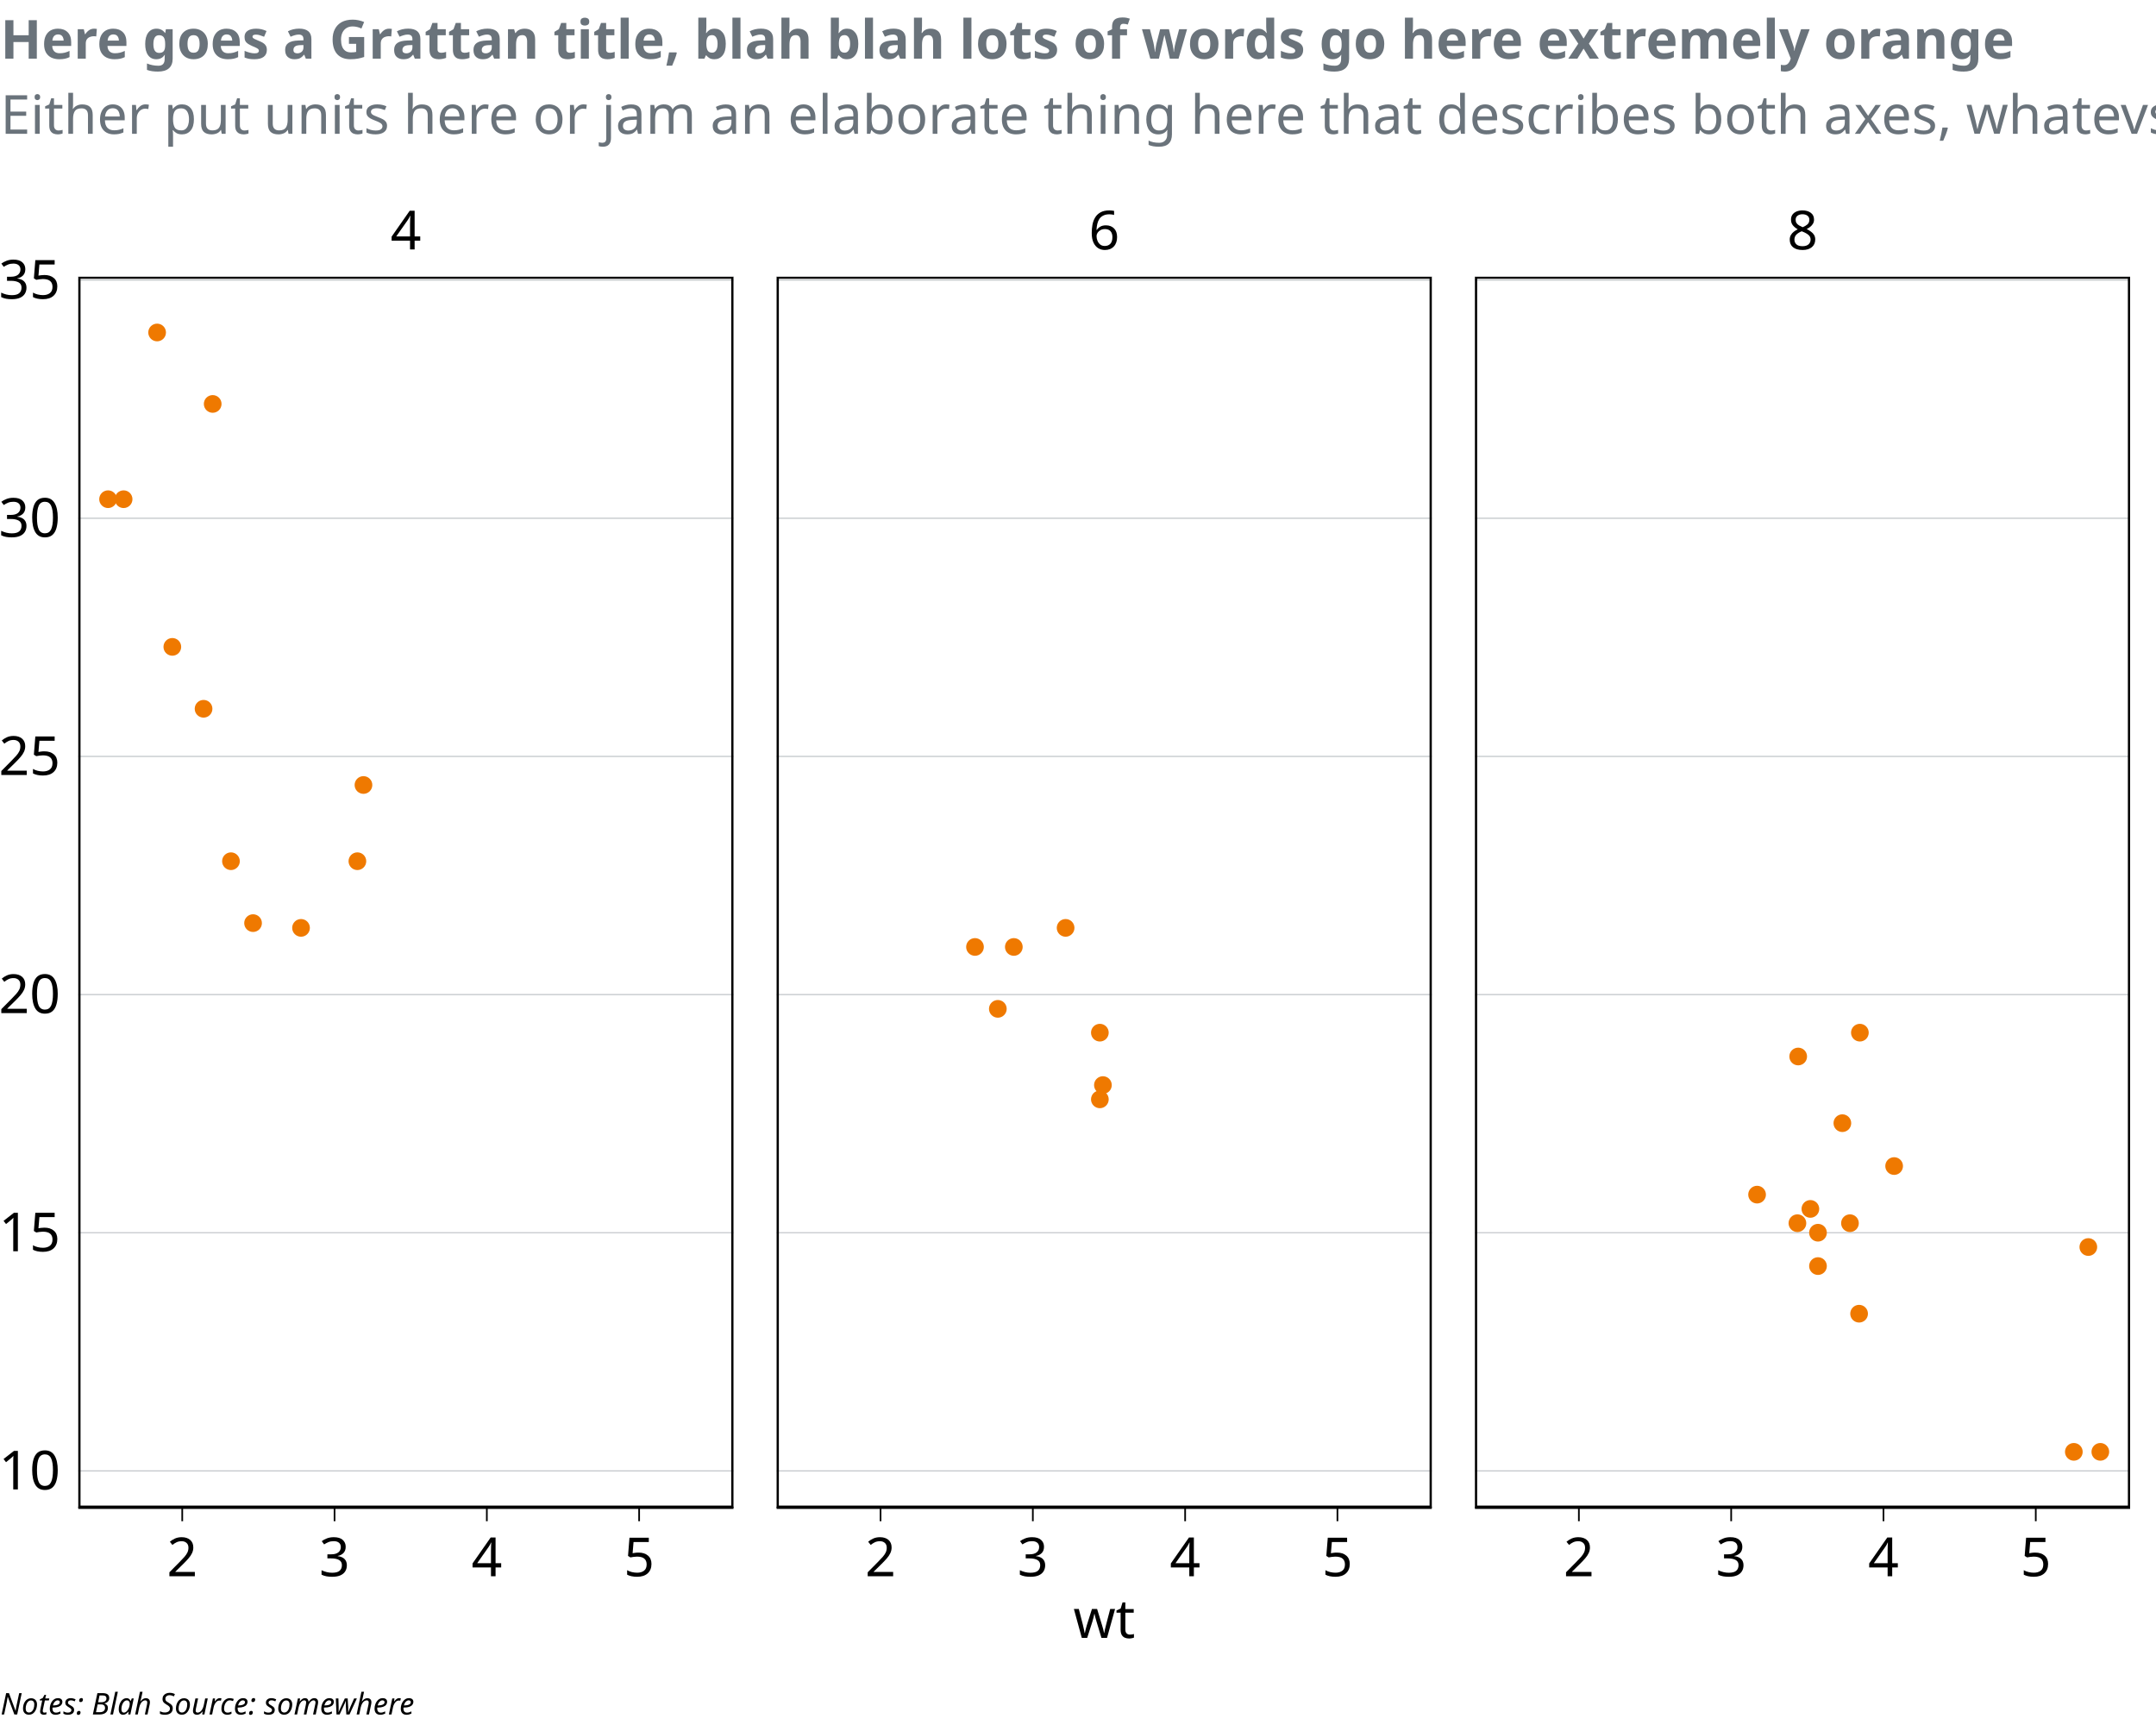
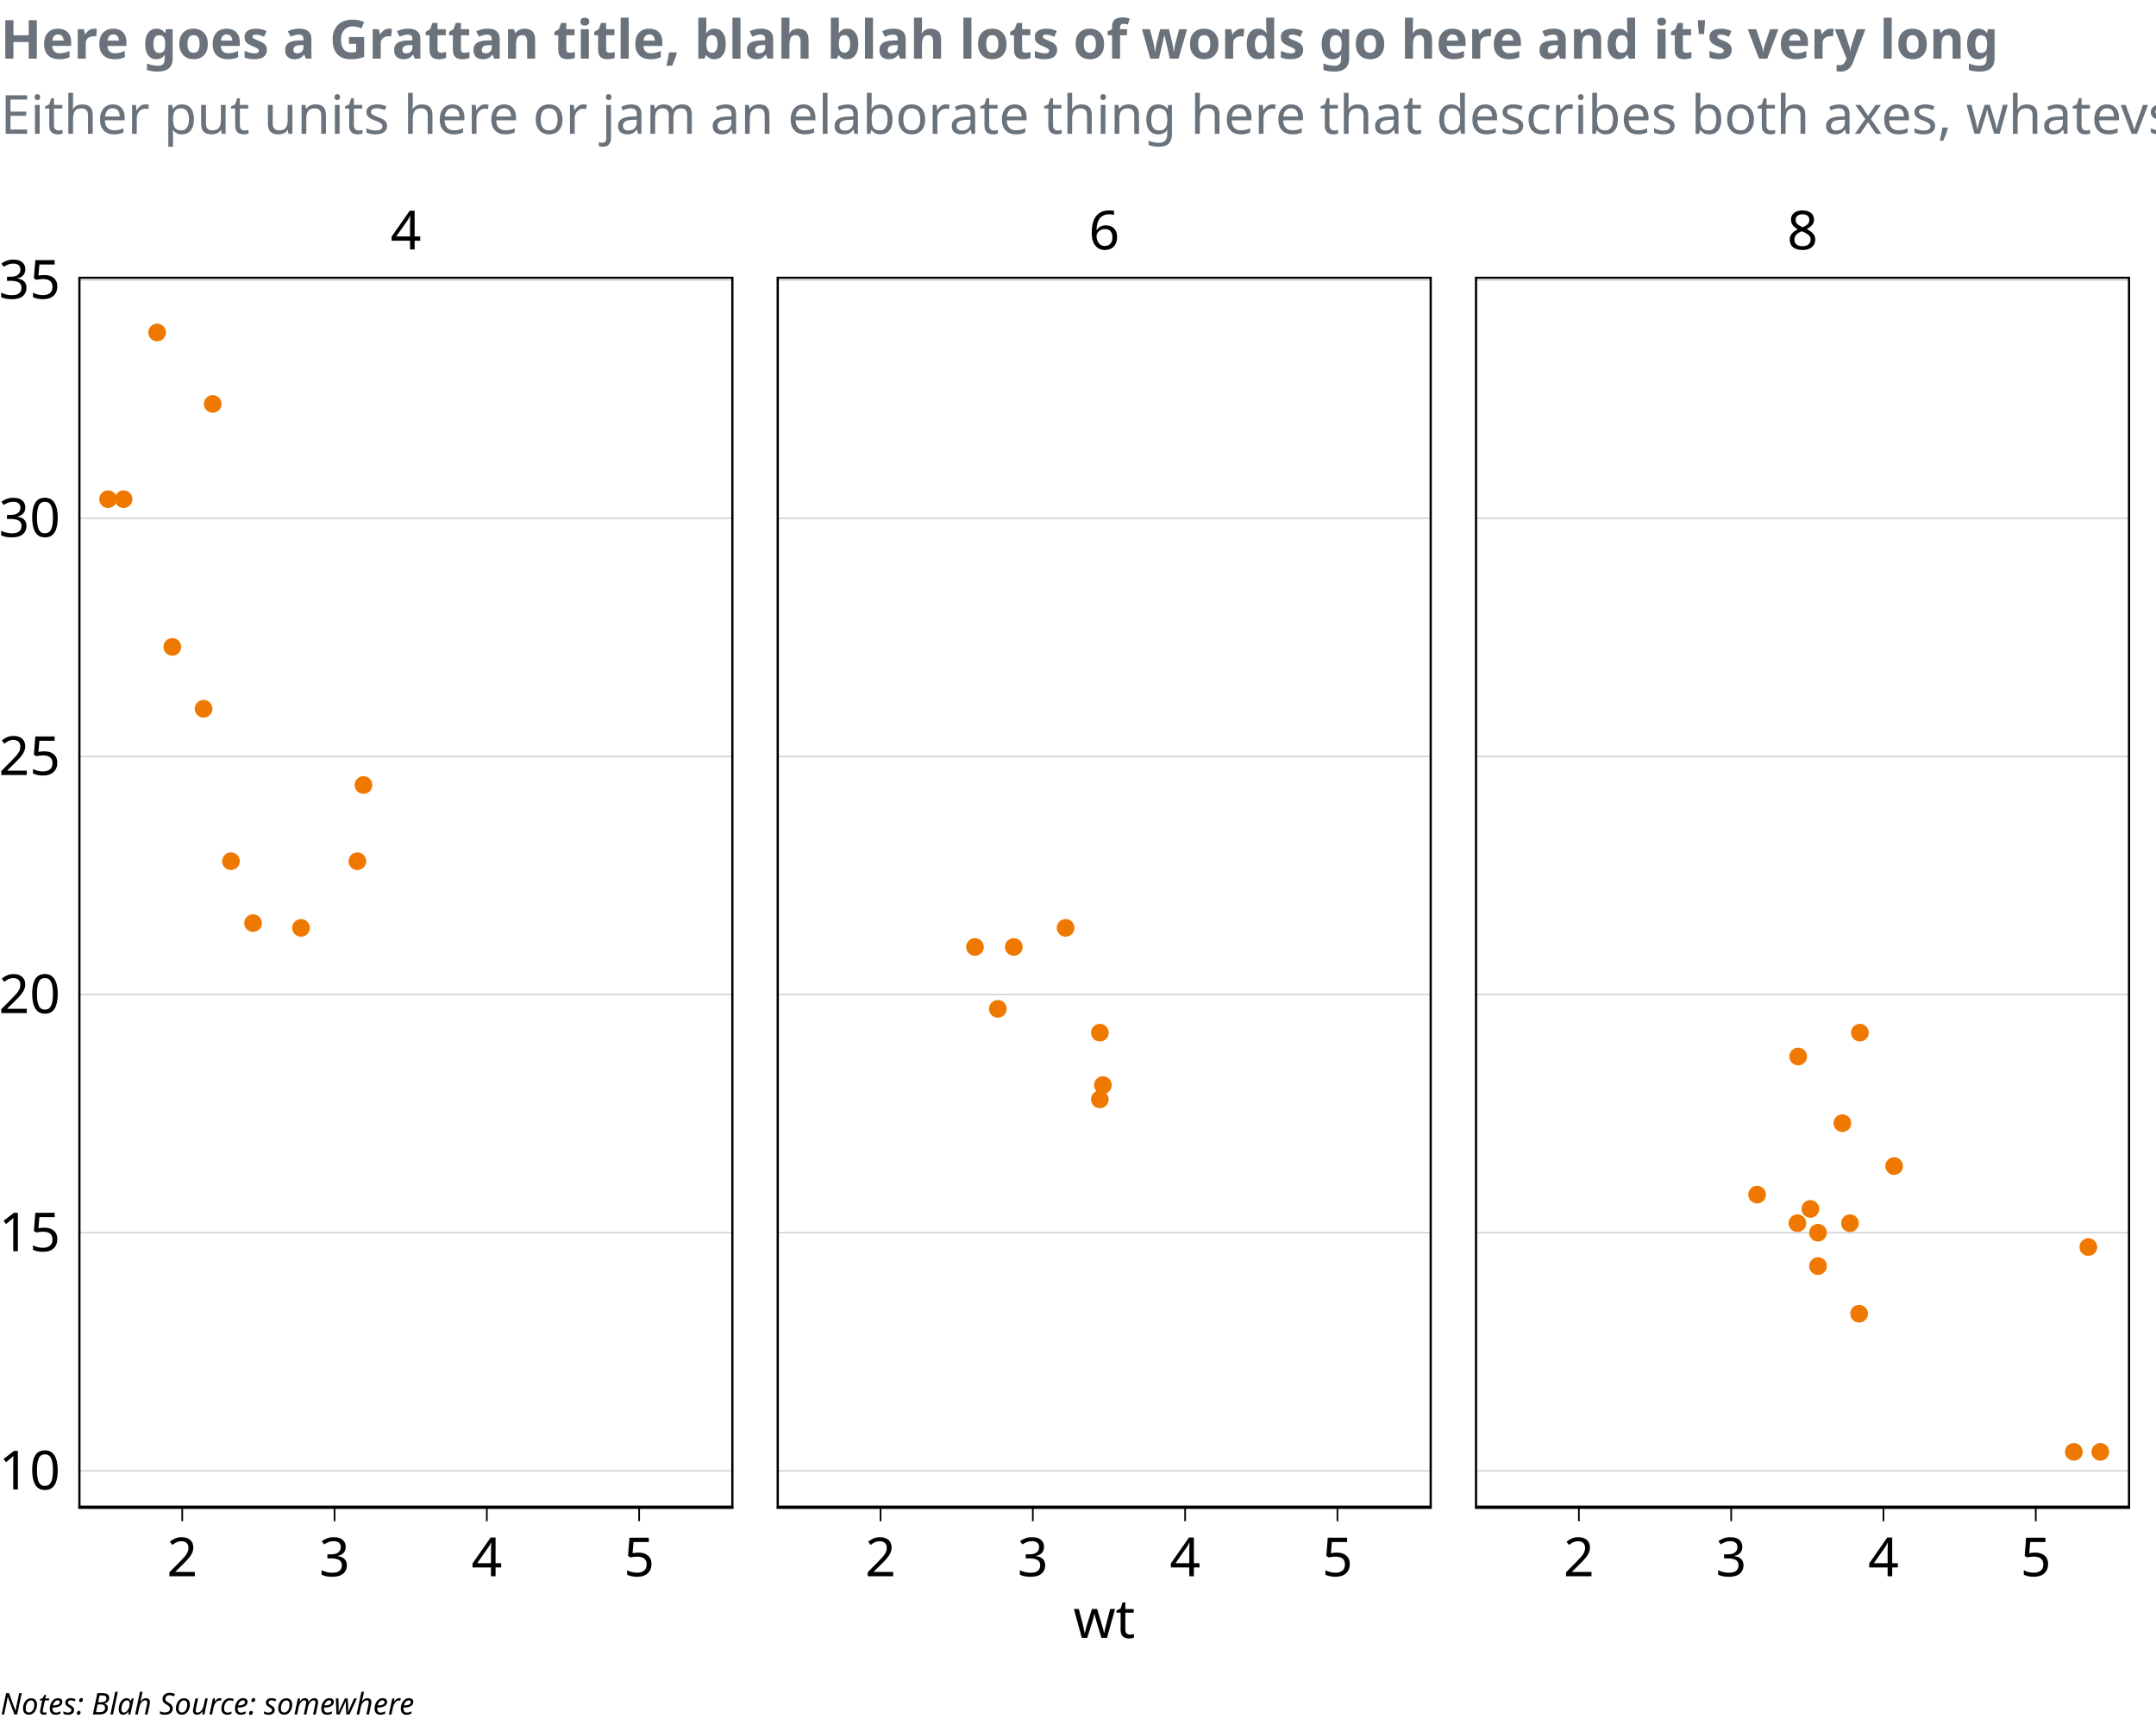
<svg xmlns="http://www.w3.org/2000/svg" class="svglite" data-engine-version="2.0" width="720.00pt" height="576.00pt" viewBox="0 0 720.00 576.00">
  <defs>
    <style type="text/css">
    .svglite line, .svglite polyline, .svglite polygon, .svglite path, .svglite rect, .svglite circle {
      fill: none;
      stroke: #000000;
      stroke-linecap: round;
      stroke-linejoin: round;
      stroke-miterlimit: 10.00;
    }
  </style>
  </defs>
  <rect width="100%" height="100%" style="stroke: none; fill: #FFFFFF;" />
  <defs>
    <clipPath id="cpMC4wMHw3MjAuMDB8MC4wMHw1NzYuMDA=">
      <rect x="0.00" y="0.00" width="720.00" height="576.00" />
    </clipPath>
  </defs>
  <g clip-path="url(#cpMC4wMHw3MjAuMDB8MC4wMHw1NzYuMDA=)">
    <rect x="-0" y="0.00" width="720.00" height="576.00" style="stroke-width: 0.75; stroke: none; fill: #FFFFFF;" />
  </g>
  <defs>
    <clipPath id="cpMjYuMTR8MjQ0Ljk1fDkyLjM0fDUwMy40Nw==">
      <rect x="26.14" y="92.34" width="218.81" height="411.14" />
    </clipPath>
  </defs>
  <g clip-path="url(#cpMjYuMTR8MjQ0Ljk1fDkyLjM0fDUwMy40Nw==)">
    <rect x="26.14" y="92.34" width="218.81" height="411.14" style="stroke-width: 0.75; stroke: none; fill: #FFFFFF;" />
    <polyline points="26.14,491.15 244.95,491.15 " style="stroke-width: 0.38; stroke: #C3C7CB; stroke-linecap: butt;" />
    <polyline points="26.14,411.62 244.95,411.62 " style="stroke-width: 0.38; stroke: #C3C7CB; stroke-linecap: butt;" />
    <polyline points="26.14,332.10 244.95,332.10 " style="stroke-width: 0.38; stroke: #C3C7CB; stroke-linecap: butt;" />
    <polyline points="26.14,252.58 244.95,252.58 " style="stroke-width: 0.38; stroke: #C3C7CB; stroke-linecap: butt;" />
    <polyline points="26.14,173.05 244.95,173.05 " style="stroke-width: 0.38; stroke: #C3C7CB; stroke-linecap: butt;" />
    <polyline points="26.14,93.53 244.95,93.53 " style="stroke-width: 0.38; stroke: #C3C7CB; stroke-linecap: butt;" />
    <circle cx="77.13" cy="287.57" r="2.60" style="stroke-width: 0.71; stroke: #EF7900; fill: #EF7900;" />
    <circle cx="121.38" cy="262.12" r="2.60" style="stroke-width: 0.71; stroke: #EF7900; fill: #EF7900;" />
    <circle cx="119.35" cy="287.57" r="2.60" style="stroke-width: 0.71; stroke: #EF7900; fill: #EF7900;" />
    <circle cx="71.03" cy="134.88" r="2.60" style="stroke-width: 0.71; stroke: #EF7900; fill: #EF7900;" />
    <circle cx="41.28" cy="166.69" r="2.60" style="stroke-width: 0.71; stroke: #EF7900; fill: #EF7900;" />
    <circle cx="52.47" cy="111.02" r="2.60" style="stroke-width: 0.71; stroke: #EF7900; fill: #EF7900;" />
    <circle cx="84.51" cy="308.24" r="2.60" style="stroke-width: 0.71; stroke: #EF7900; fill: #EF7900;" />
    <circle cx="57.55" cy="216.00" r="2.60" style="stroke-width: 0.71; stroke: #EF7900; fill: #EF7900;" />
    <circle cx="67.98" cy="236.67" r="2.60" style="stroke-width: 0.71; stroke: #EF7900; fill: #EF7900;" />
    <circle cx="36.09" cy="166.69" r="2.60" style="stroke-width: 0.71; stroke: #EF7900; fill: #EF7900;" />
    <circle cx="100.53" cy="309.83" r="2.60" style="stroke-width: 0.71; stroke: #EF7900; fill: #EF7900;" />
    <rect x="26.14" y="92.34" width="218.81" height="411.14" style="stroke-width: 1.50;" />
  </g>
  <g clip-path="url(#cpMC4wMHw3MjAuMDB8MC4wMHw1NzYuMDA=)">
</g>
  <defs>
    <clipPath id="cpMjU5LjM1fDQ3OC4xNXw5Mi4zNHw1MDMuNDc=">
      <rect x="259.35" y="92.34" width="218.81" height="411.14" />
    </clipPath>
  </defs>
  <g clip-path="url(#cpMjU5LjM1fDQ3OC4xNXw5Mi4zNHw1MDMuNDc=)">
    <rect x="259.35" y="92.34" width="218.81" height="411.14" style="stroke-width: 0.75; stroke: none; fill: #FFFFFF;" />
    <polyline points="259.35,491.15 478.15,491.15 " style="stroke-width: 0.38; stroke: #C3C7CB; stroke-linecap: butt;" />
    <polyline points="259.35,411.62 478.15,411.62 " style="stroke-width: 0.38; stroke: #C3C7CB; stroke-linecap: butt;" />
    <polyline points="259.35,332.10 478.15,332.10 " style="stroke-width: 0.38; stroke: #C3C7CB; stroke-linecap: butt;" />
    <polyline points="259.35,252.58 478.15,252.58 " style="stroke-width: 0.38; stroke: #C3C7CB; stroke-linecap: butt;" />
    <polyline points="259.35,173.05 478.15,173.05 " style="stroke-width: 0.38; stroke: #C3C7CB; stroke-linecap: butt;" />
    <polyline points="259.35,93.53 478.15,93.53 " style="stroke-width: 0.38; stroke: #C3C7CB; stroke-linecap: butt;" />
    <circle cx="325.60" cy="316.20" r="2.60" style="stroke-width: 0.71; stroke: #EF7900; fill: #EF7900;" />
    <circle cx="338.57" cy="316.20" r="2.60" style="stroke-width: 0.71; stroke: #EF7900; fill: #EF7900;" />
    <circle cx="355.86" cy="309.83" r="2.60" style="stroke-width: 0.71; stroke: #EF7900; fill: #EF7900;" />
    <circle cx="368.32" cy="362.32" r="2.60" style="stroke-width: 0.71; stroke: #EF7900; fill: #EF7900;" />
    <circle cx="367.30" cy="344.82" r="2.60" style="stroke-width: 0.71; stroke: #EF7900; fill: #EF7900;" />
    <circle cx="367.30" cy="367.09" r="2.60" style="stroke-width: 0.71; stroke: #EF7900; fill: #EF7900;" />
    <circle cx="333.23" cy="336.87" r="2.60" style="stroke-width: 0.71; stroke: #EF7900; fill: #EF7900;" />
    <rect x="259.35" y="92.34" width="218.81" height="411.14" style="stroke-width: 1.50;" />
  </g>
  <g clip-path="url(#cpMC4wMHw3MjAuMDB8MC4wMHw1NzYuMDA=)">
</g>
  <defs>
    <clipPath id="cpNDkyLjU1fDcxMS4zNnw5Mi4zNHw1MDMuNDc=">
      <rect x="492.55" y="92.34" width="218.81" height="411.14" />
    </clipPath>
  </defs>
  <g clip-path="url(#cpNDkyLjU1fDcxMS4zNnw5Mi4zNHw1MDMuNDc=)">
    <rect x="492.55" y="92.34" width="218.81" height="411.14" style="stroke-width: 0.75; stroke: none; fill: #FFFFFF;" />
    <polyline points="492.55,491.15 711.36,491.15 " style="stroke-width: 0.38; stroke: #C3C7CB; stroke-linecap: butt;" />
    <polyline points="492.55,411.62 711.36,411.62 " style="stroke-width: 0.38; stroke: #C3C7CB; stroke-linecap: butt;" />
    <polyline points="492.55,332.10 711.36,332.10 " style="stroke-width: 0.38; stroke: #C3C7CB; stroke-linecap: butt;" />
    <polyline points="492.55,252.58 711.36,252.58 " style="stroke-width: 0.38; stroke: #C3C7CB; stroke-linecap: butt;" />
    <polyline points="492.55,173.05 711.36,173.05 " style="stroke-width: 0.38; stroke: #C3C7CB; stroke-linecap: butt;" />
    <polyline points="492.55,93.53 711.36,93.53 " style="stroke-width: 0.38; stroke: #C3C7CB; stroke-linecap: butt;" />
    <circle cx="600.51" cy="352.78" r="2.60" style="stroke-width: 0.71; stroke: #EF7900; fill: #EF7900;" />
    <circle cx="607.12" cy="422.76" r="2.60" style="stroke-width: 0.71; stroke: #EF7900; fill: #EF7900;" />
    <circle cx="632.55" cy="389.36" r="2.60" style="stroke-width: 0.71; stroke: #EF7900; fill: #EF7900;" />
    <circle cx="615.26" cy="375.04" r="2.60" style="stroke-width: 0.71; stroke: #EF7900; fill: #EF7900;" />
    <circle cx="617.80" cy="408.44" r="2.60" style="stroke-width: 0.71; stroke: #EF7900; fill: #EF7900;" />
    <circle cx="692.56" cy="484.79" r="2.60" style="stroke-width: 0.71; stroke: #EF7900; fill: #EF7900;" />
    <circle cx="701.41" cy="484.79" r="2.60" style="stroke-width: 0.71; stroke: #EF7900; fill: #EF7900;" />
    <circle cx="697.40" cy="416.40" r="2.60" style="stroke-width: 0.71; stroke: #EF7900; fill: #EF7900;" />
    <circle cx="604.58" cy="403.67" r="2.60" style="stroke-width: 0.71; stroke: #EF7900; fill: #EF7900;" />
    <circle cx="600.25" cy="408.44" r="2.60" style="stroke-width: 0.71; stroke: #EF7900; fill: #EF7900;" />
    <circle cx="620.85" cy="438.66" r="2.60" style="stroke-width: 0.71; stroke: #EF7900; fill: #EF7900;" />
    <circle cx="621.11" cy="344.82" r="2.60" style="stroke-width: 0.71; stroke: #EF7900; fill: #EF7900;" />
    <circle cx="586.78" cy="398.90" r="2.60" style="stroke-width: 0.71; stroke: #EF7900; fill: #EF7900;" />
    <circle cx="607.12" cy="411.62" r="2.60" style="stroke-width: 0.71; stroke: #EF7900; fill: #EF7900;" />
    <rect x="492.55" y="92.34" width="218.81" height="411.14" style="stroke-width: 1.50;" />
  </g>
  <g clip-path="url(#cpMC4wMHw3MjAuMDB8MC4wMHw1NzYuMDA=)">
</g>
  <defs>
    <clipPath id="cpMjYuMTR8MjQ0Ljk1fDYxLjg2fDkyLjM0">
      <rect x="26.14" y="61.86" width="218.81" height="30.47" />
    </clipPath>
  </defs>
  <g clip-path="url(#cpMjYuMTR8MjQ0Ljk1fDYxLjg2fDkyLjM0)">
    <rect x="26.14" y="61.86" width="218.81" height="30.47" style="stroke-width: 0.75; stroke: none; fill: #FFFFFF;" />
    <text x="135.55" y="83.29" text-anchor="middle" style="font-size: 18.00px; font-family: sans;" textLength="10.01px" lengthAdjust="spacingAndGlyphs">4</text>
  </g>
  <g clip-path="url(#cpMC4wMHw3MjAuMDB8MC4wMHw1NzYuMDA=)">
</g>
  <defs>
    <clipPath id="cpMjU5LjM1fDQ3OC4xNXw2MS44Nnw5Mi4zNA==">
      <rect x="259.35" y="61.86" width="218.81" height="30.47" />
    </clipPath>
  </defs>
  <g clip-path="url(#cpMjU5LjM1fDQ3OC4xNXw2MS44Nnw5Mi4zNA==)">
    <rect x="259.35" y="61.86" width="218.81" height="30.47" style="stroke-width: 0.75; stroke: none; fill: #FFFFFF;" />
    <text x="368.75" y="83.29" text-anchor="middle" style="font-size: 18.00px; font-family: sans;" textLength="10.01px" lengthAdjust="spacingAndGlyphs">6</text>
  </g>
  <g clip-path="url(#cpMC4wMHw3MjAuMDB8MC4wMHw1NzYuMDA=)">
</g>
  <defs>
    <clipPath id="cpNDkyLjU1fDcxMS4zNnw2MS44Nnw5Mi4zNA==">
      <rect x="492.55" y="61.86" width="218.81" height="30.47" />
    </clipPath>
  </defs>
  <g clip-path="url(#cpNDkyLjU1fDcxMS4zNnw2MS44Nnw5Mi4zNA==)">
    <rect x="492.55" y="61.86" width="218.81" height="30.47" style="stroke-width: 0.75; stroke: none; fill: #FFFFFF;" />
    <text x="601.96" y="83.29" text-anchor="middle" style="font-size: 18.00px; font-family: sans;" textLength="10.01px" lengthAdjust="spacingAndGlyphs">8</text>
  </g>
  <g clip-path="url(#cpMC4wMHw3MjAuMDB8MC4wMHw1NzYuMDA=)">
    <polyline points="26.14,503.47 244.95,503.47 " style="stroke-width: 0.75; stroke-linecap: butt;" />
    <polyline points="60.86,507.96 60.86,503.47 " style="stroke-width: 0.56; stroke-linecap: butt;" />
    <polyline points="111.72,507.96 111.72,503.47 " style="stroke-width: 0.56; stroke-linecap: butt;" />
    <polyline points="162.58,507.96 162.58,503.47 " style="stroke-width: 0.56; stroke-linecap: butt;" />
    <polyline points="213.44,507.96 213.44,503.47 " style="stroke-width: 0.56; stroke-linecap: butt;" />
    <text x="60.86" y="526.32" text-anchor="middle" style="font-size: 18.00px; font-family: sans;" textLength="10.01px" lengthAdjust="spacingAndGlyphs">2</text>
    <text x="111.72" y="526.32" text-anchor="middle" style="font-size: 18.00px; font-family: sans;" textLength="10.01px" lengthAdjust="spacingAndGlyphs">3</text>
    <text x="162.58" y="526.32" text-anchor="middle" style="font-size: 18.00px; font-family: sans;" textLength="10.01px" lengthAdjust="spacingAndGlyphs">4</text>
    <text x="213.44" y="526.32" text-anchor="middle" style="font-size: 18.00px; font-family: sans;" textLength="10.01px" lengthAdjust="spacingAndGlyphs">5</text>
    <polyline points="259.35,503.47 478.15,503.47 " style="stroke-width: 0.75; stroke-linecap: butt;" />
    <polyline points="294.06,507.96 294.06,503.47 " style="stroke-width: 0.56; stroke-linecap: butt;" />
    <polyline points="344.92,507.96 344.92,503.47 " style="stroke-width: 0.56; stroke-linecap: butt;" />
    <polyline points="395.78,507.96 395.78,503.47 " style="stroke-width: 0.56; stroke-linecap: butt;" />
    <polyline points="446.64,507.96 446.64,503.47 " style="stroke-width: 0.56; stroke-linecap: butt;" />
    <text x="294.06" y="526.32" text-anchor="middle" style="font-size: 18.00px; font-family: sans;" textLength="10.01px" lengthAdjust="spacingAndGlyphs">2</text>
    <text x="344.92" y="526.32" text-anchor="middle" style="font-size: 18.00px; font-family: sans;" textLength="10.01px" lengthAdjust="spacingAndGlyphs">3</text>
    <text x="395.78" y="526.32" text-anchor="middle" style="font-size: 18.00px; font-family: sans;" textLength="10.01px" lengthAdjust="spacingAndGlyphs">4</text>
    <text x="446.64" y="526.32" text-anchor="middle" style="font-size: 18.00px; font-family: sans;" textLength="10.01px" lengthAdjust="spacingAndGlyphs">5</text>
    <polyline points="492.55,503.47 711.36,503.47 " style="stroke-width: 0.75; stroke-linecap: butt;" />
    <polyline points="527.27,507.96 527.27,503.47 " style="stroke-width: 0.56; stroke-linecap: butt;" />
    <polyline points="578.13,507.96 578.13,503.47 " style="stroke-width: 0.56; stroke-linecap: butt;" />
    <polyline points="628.99,507.96 628.99,503.47 " style="stroke-width: 0.56; stroke-linecap: butt;" />
    <polyline points="679.85,507.96 679.85,503.47 " style="stroke-width: 0.56; stroke-linecap: butt;" />
    <text x="527.27" y="526.32" text-anchor="middle" style="font-size: 18.00px; font-family: sans;" textLength="10.01px" lengthAdjust="spacingAndGlyphs">2</text>
    <text x="578.13" y="526.32" text-anchor="middle" style="font-size: 18.00px; font-family: sans;" textLength="10.01px" lengthAdjust="spacingAndGlyphs">3</text>
    <text x="628.99" y="526.32" text-anchor="middle" style="font-size: 18.00px; font-family: sans;" textLength="10.01px" lengthAdjust="spacingAndGlyphs">4</text>
    <text x="679.85" y="526.32" text-anchor="middle" style="font-size: 18.00px; font-family: sans;" textLength="10.01px" lengthAdjust="spacingAndGlyphs">5</text>
    <text x="20.17" y="497.34" text-anchor="end" style="font-size: 18.00px; font-family: sans;" textLength="20.02px" lengthAdjust="spacingAndGlyphs">10</text>
    <text x="20.17" y="417.82" text-anchor="end" style="font-size: 18.00px; font-family: sans;" textLength="20.02px" lengthAdjust="spacingAndGlyphs">15</text>
    <text x="20.17" y="338.29" text-anchor="end" style="font-size: 18.00px; font-family: sans;" textLength="20.02px" lengthAdjust="spacingAndGlyphs">20</text>
    <text x="20.17" y="258.77" text-anchor="end" style="font-size: 18.00px; font-family: sans;" textLength="20.02px" lengthAdjust="spacingAndGlyphs">25</text>
    <text x="20.17" y="179.25" text-anchor="end" style="font-size: 18.00px; font-family: sans;" textLength="20.02px" lengthAdjust="spacingAndGlyphs">30</text>
    <text x="20.17" y="99.72" text-anchor="end" style="font-size: 18.00px; font-family: sans;" textLength="20.02px" lengthAdjust="spacingAndGlyphs">35</text>
    <text x="368.75" y="546.93" text-anchor="middle" style="font-size: 18.00px; font-family: sans;" textLength="18.00px" lengthAdjust="spacingAndGlyphs">wt</text>
    <text x="0.14" y="44.68" style="font-size: 18.00px; fill: #6A737B; font-family: sans;" textLength="682.47px" lengthAdjust="spacingAndGlyphs">Either put units here or jam an elaborate thing here that describes both axes, whatevs</text>
-     <text x="0.14" y="19.59" style="font-size: 18.00px; font-weight: bold; fill: #6A737B; font-family: sans;" textLength="595.38px" lengthAdjust="spacingAndGlyphs">Here goes a Grattan title, blah blah lots of words go here extremely orange</text>
+     <text x="0.14" y="19.59" style="font-size: 18.00px; font-weight: bold; fill: #6A737B; font-family: sans;" textLength="590.81px" lengthAdjust="spacingAndGlyphs">Here goes a Grattan title, blah blah lots of words go here and it's very long</text>
    <text x="0.14" y="572.49" style="font-size: 9.99px; font-style: italic; font-family: sans;" textLength="143.29px" lengthAdjust="spacingAndGlyphs">Notes: Blah Source: somewhere</text>
  </g>
</svg>
